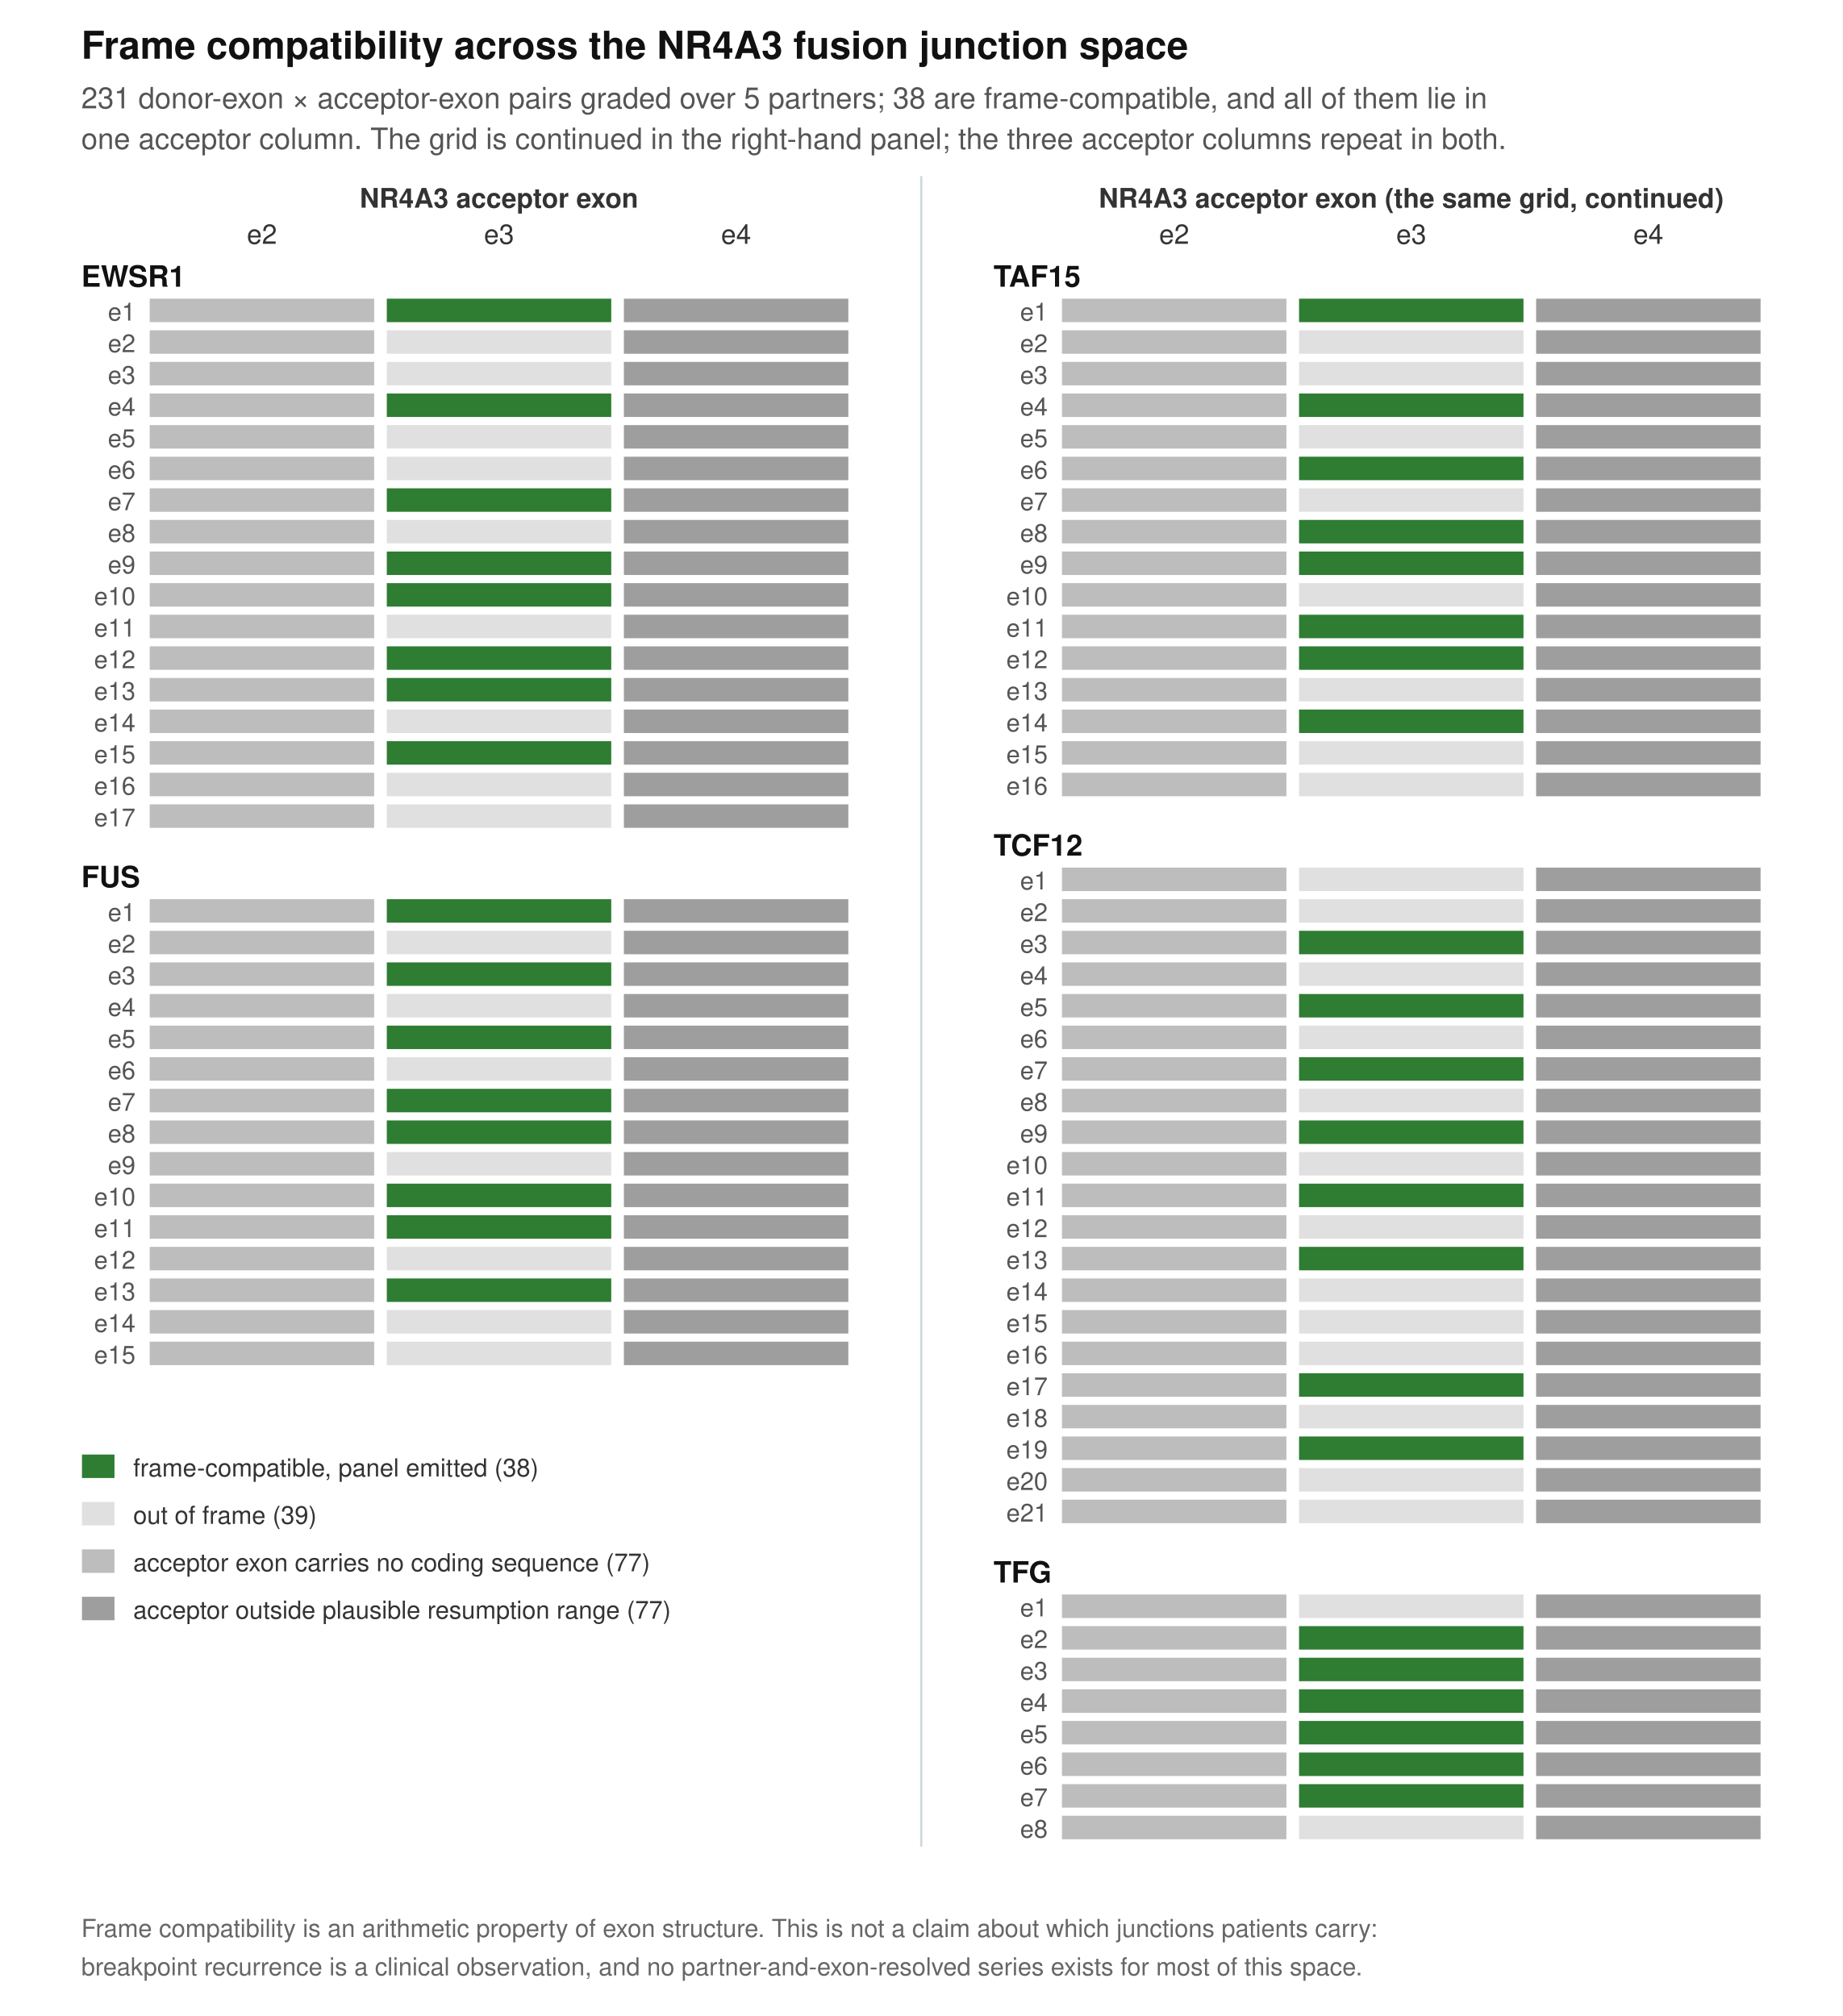
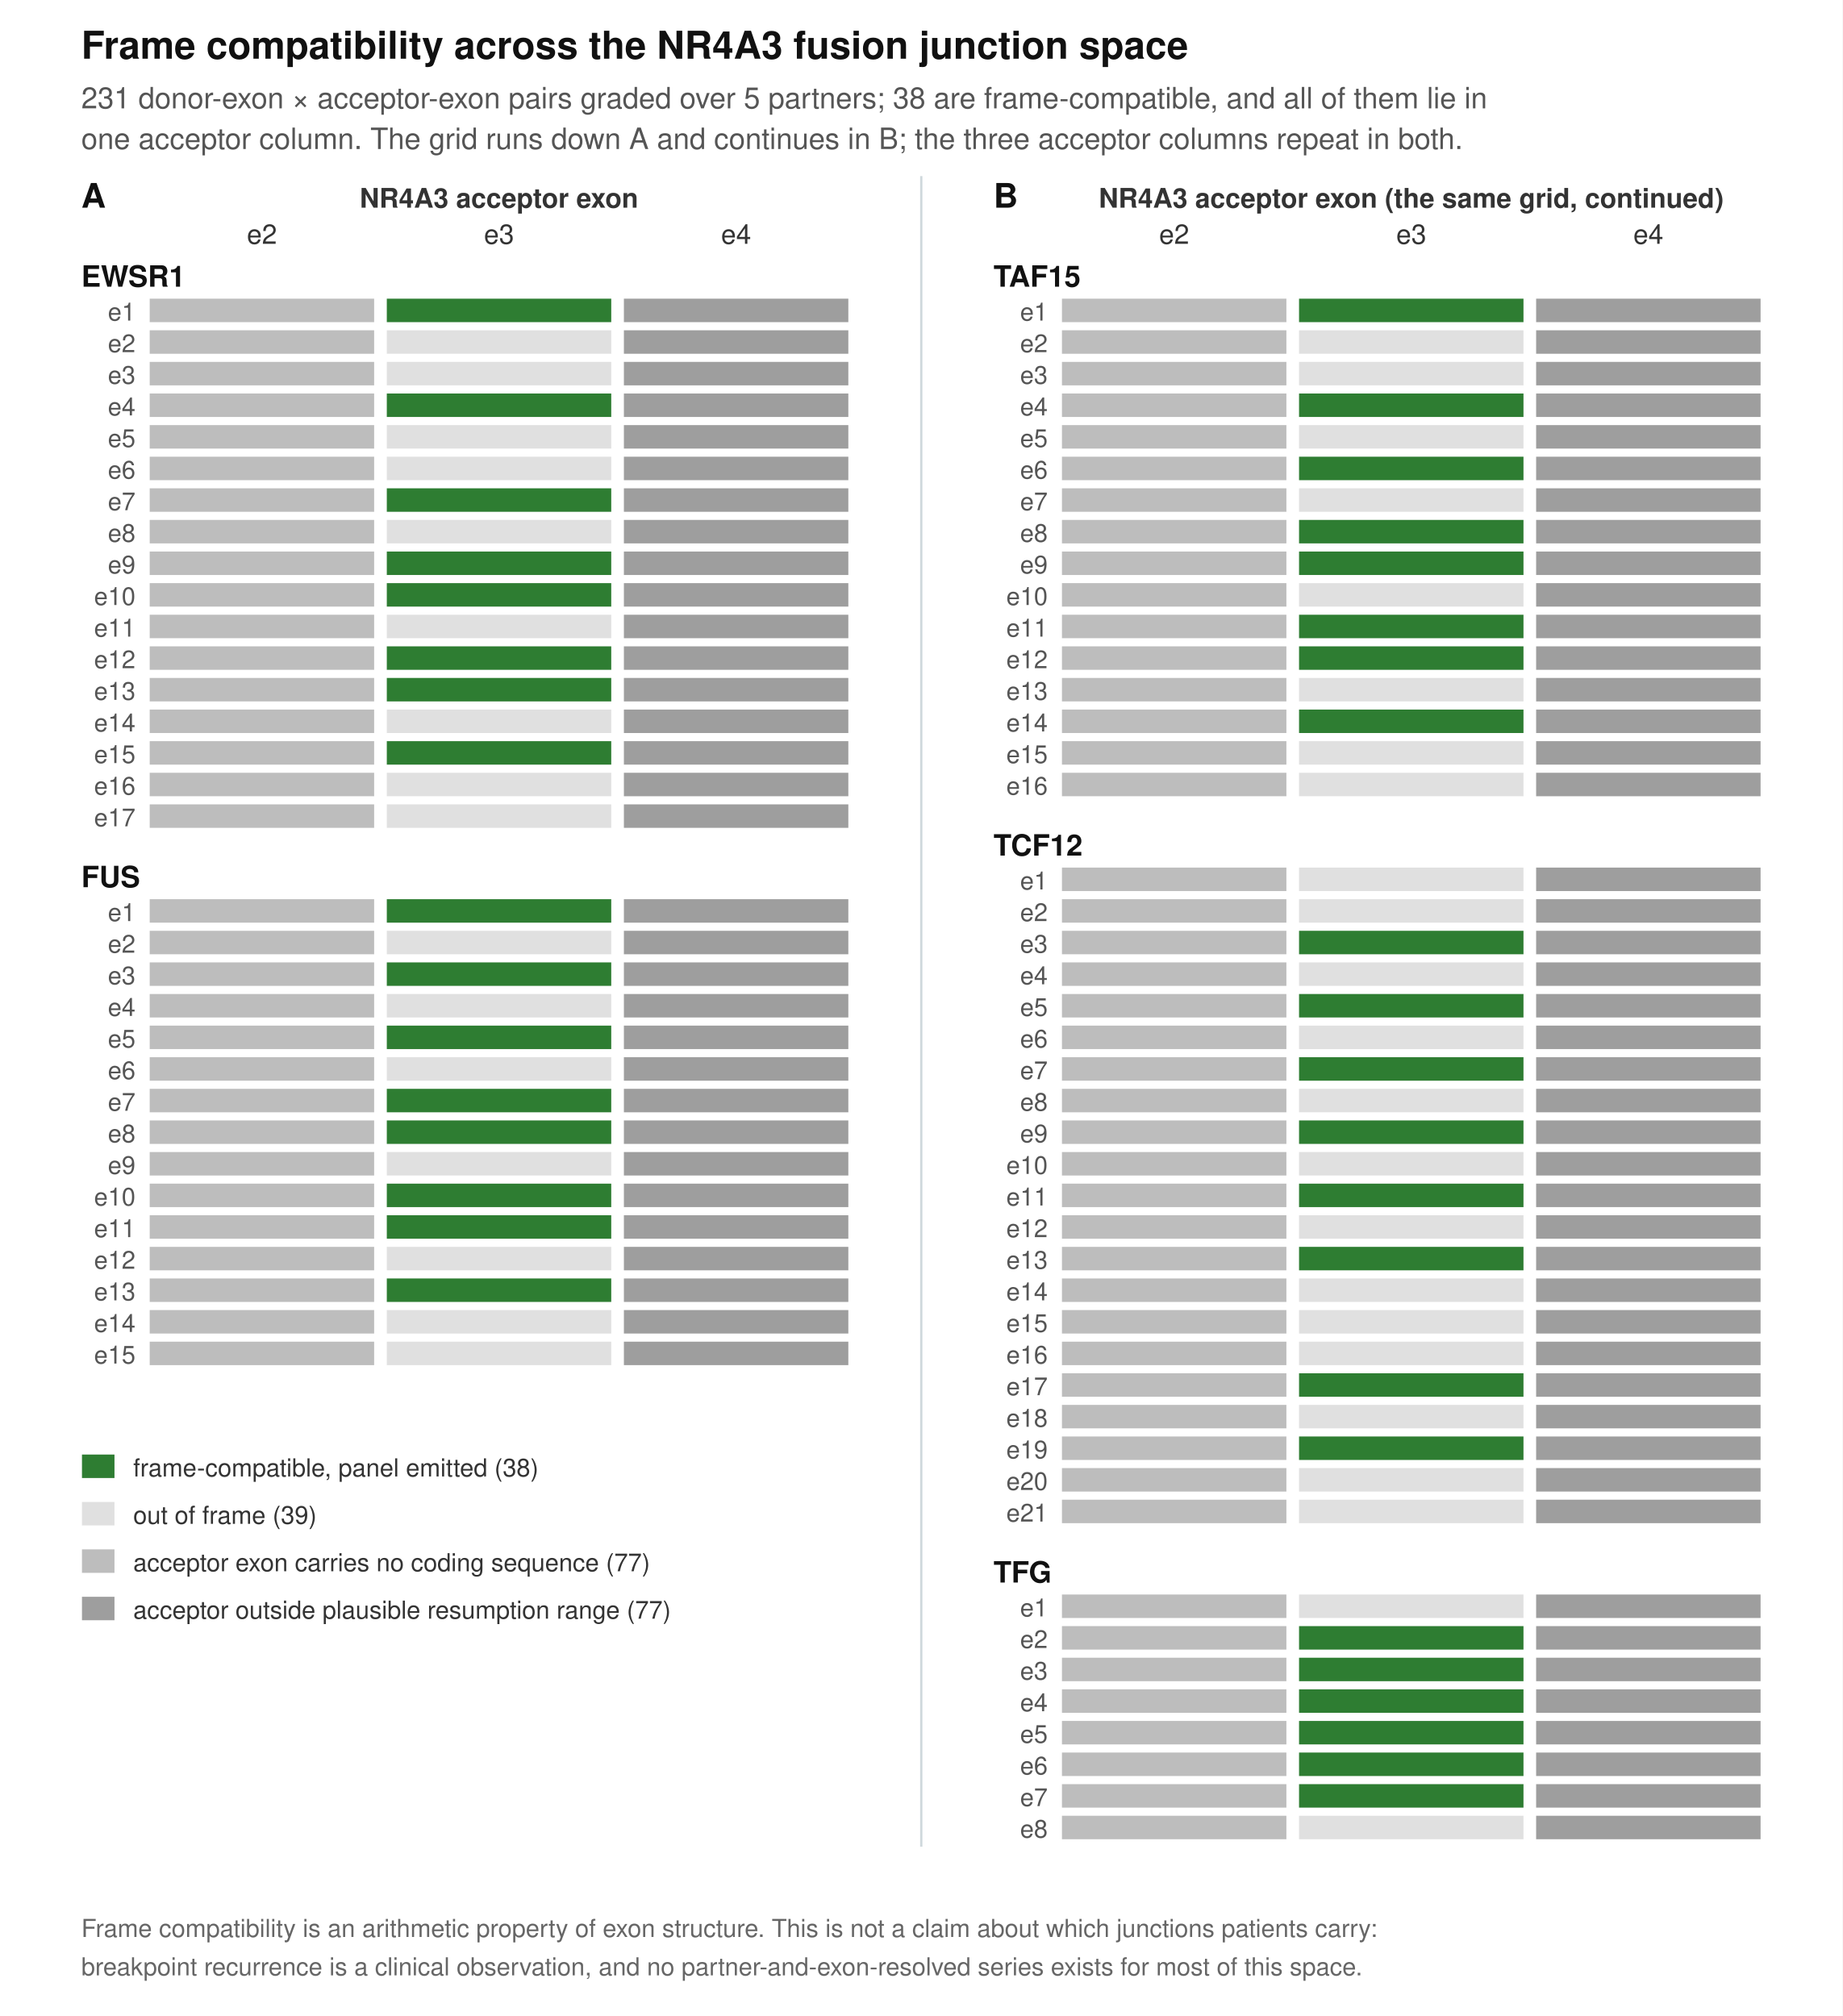
<svg xmlns="http://www.w3.org/2000/svg" width="816" height="893" viewBox="0 0 816 893" font-family="Helvetica,Arial,sans-serif">
  <rect width="816" height="893" fill="#ffffff" />
  <text x="36" y="26" font-size="17" fill="#111" font-weight="600">Frame compatibility across the NR4A3 fusion junction space</text>
  <text x="36" y="48" font-size="13" fill="#555">231 donor-exon × acceptor-exon pairs graded over 5 partners; 38 are frame-compatible, and all of them lie in</text>
-   <text x="36" y="66" font-size="13" fill="#555">one acceptor column. The grid is continued in the right-hand panel; the three acceptor columns repeat in both.</text>
+   <text x="36" y="66" font-size="13" fill="#555">one acceptor column. The grid runs down A and continues in B; the three acceptor columns repeat in both.</text>
  <text x="221.0" y="92" font-size="12" fill="#333" text-anchor="middle" font-weight="600">NR4A3 acceptor exon</text>
+   <text x="36" y="92" font-size="15" fill="#111" font-weight="700">A</text>
  <text x="116.0" y="108" font-size="12" fill="#333" text-anchor="middle">e2</text>
  <text x="221.0" y="108" font-size="12" fill="#333" text-anchor="middle">e3</text>
  <text x="326.0" y="108" font-size="12" fill="#333" text-anchor="middle">e4</text>
  <line x1="408.0" y1="78" x2="408.0" y2="818" stroke="#cfd8dc" stroke-width="1" />
  <text x="625.0" y="92" font-size="12" fill="#333" text-anchor="middle" font-weight="600">NR4A3 acceptor exon (the same grid, continued)</text>
+   <text x="440" y="92" font-size="15" fill="#111" font-weight="700">B</text>
  <text x="520.0" y="108" font-size="12" fill="#333" text-anchor="middle">e2</text>
  <text x="625.0" y="108" font-size="12" fill="#333" text-anchor="middle">e3</text>
  <text x="730.0" y="108" font-size="12" fill="#333" text-anchor="middle">e4</text>
  <text x="36" y="127" font-size="13" fill="#111" font-weight="600">EWSR1</text>
  <text x="60" y="142" font-size="11" fill="#555" text-anchor="end">e1</text>
  <rect x="66" y="132" width="100" height="11" fill="#bdbdbd" stroke="#ffffff" stroke-width="0.6" />
  <rect x="171" y="132" width="100" height="11" fill="#2e7d32" stroke="#ffffff" stroke-width="0.6" />
  <rect x="276" y="132" width="100" height="11" fill="#9e9e9e" stroke="#ffffff" stroke-width="0.6" />
  <text x="60" y="156" font-size="11" fill="#555" text-anchor="end">e2</text>
  <rect x="66" y="146" width="100" height="11" fill="#bdbdbd" stroke="#ffffff" stroke-width="0.6" />
  <rect x="171" y="146" width="100" height="11" fill="#e0e0e0" stroke="#ffffff" stroke-width="0.6" />
  <rect x="276" y="146" width="100" height="11" fill="#9e9e9e" stroke="#ffffff" stroke-width="0.6" />
  <text x="60" y="170" font-size="11" fill="#555" text-anchor="end">e3</text>
  <rect x="66" y="160" width="100" height="11" fill="#bdbdbd" stroke="#ffffff" stroke-width="0.6" />
  <rect x="171" y="160" width="100" height="11" fill="#e0e0e0" stroke="#ffffff" stroke-width="0.6" />
  <rect x="276" y="160" width="100" height="11" fill="#9e9e9e" stroke="#ffffff" stroke-width="0.6" />
  <text x="60" y="184" font-size="11" fill="#555" text-anchor="end">e4</text>
  <rect x="66" y="174" width="100" height="11" fill="#bdbdbd" stroke="#ffffff" stroke-width="0.6" />
  <rect x="171" y="174" width="100" height="11" fill="#2e7d32" stroke="#ffffff" stroke-width="0.6" />
  <rect x="276" y="174" width="100" height="11" fill="#9e9e9e" stroke="#ffffff" stroke-width="0.6" />
  <text x="60" y="198" font-size="11" fill="#555" text-anchor="end">e5</text>
  <rect x="66" y="188" width="100" height="11" fill="#bdbdbd" stroke="#ffffff" stroke-width="0.6" />
  <rect x="171" y="188" width="100" height="11" fill="#e0e0e0" stroke="#ffffff" stroke-width="0.6" />
  <rect x="276" y="188" width="100" height="11" fill="#9e9e9e" stroke="#ffffff" stroke-width="0.6" />
  <text x="60" y="212" font-size="11" fill="#555" text-anchor="end">e6</text>
  <rect x="66" y="202" width="100" height="11" fill="#bdbdbd" stroke="#ffffff" stroke-width="0.6" />
  <rect x="171" y="202" width="100" height="11" fill="#e0e0e0" stroke="#ffffff" stroke-width="0.6" />
  <rect x="276" y="202" width="100" height="11" fill="#9e9e9e" stroke="#ffffff" stroke-width="0.6" />
  <text x="60" y="226" font-size="11" fill="#555" text-anchor="end">e7</text>
  <rect x="66" y="216" width="100" height="11" fill="#bdbdbd" stroke="#ffffff" stroke-width="0.6" />
  <rect x="171" y="216" width="100" height="11" fill="#2e7d32" stroke="#ffffff" stroke-width="0.6" />
  <rect x="276" y="216" width="100" height="11" fill="#9e9e9e" stroke="#ffffff" stroke-width="0.6" />
  <text x="60" y="240" font-size="11" fill="#555" text-anchor="end">e8</text>
  <rect x="66" y="230" width="100" height="11" fill="#bdbdbd" stroke="#ffffff" stroke-width="0.6" />
  <rect x="171" y="230" width="100" height="11" fill="#e0e0e0" stroke="#ffffff" stroke-width="0.6" />
  <rect x="276" y="230" width="100" height="11" fill="#9e9e9e" stroke="#ffffff" stroke-width="0.6" />
  <text x="60" y="254" font-size="11" fill="#555" text-anchor="end">e9</text>
  <rect x="66" y="244" width="100" height="11" fill="#bdbdbd" stroke="#ffffff" stroke-width="0.6" />
  <rect x="171" y="244" width="100" height="11" fill="#2e7d32" stroke="#ffffff" stroke-width="0.6" />
  <rect x="276" y="244" width="100" height="11" fill="#9e9e9e" stroke="#ffffff" stroke-width="0.6" />
  <text x="60" y="268" font-size="11" fill="#555" text-anchor="end">e10</text>
  <rect x="66" y="258" width="100" height="11" fill="#bdbdbd" stroke="#ffffff" stroke-width="0.6" />
  <rect x="171" y="258" width="100" height="11" fill="#2e7d32" stroke="#ffffff" stroke-width="0.6" />
  <rect x="276" y="258" width="100" height="11" fill="#9e9e9e" stroke="#ffffff" stroke-width="0.6" />
  <text x="60" y="282" font-size="11" fill="#555" text-anchor="end">e11</text>
  <rect x="66" y="272" width="100" height="11" fill="#bdbdbd" stroke="#ffffff" stroke-width="0.6" />
  <rect x="171" y="272" width="100" height="11" fill="#e0e0e0" stroke="#ffffff" stroke-width="0.6" />
  <rect x="276" y="272" width="100" height="11" fill="#9e9e9e" stroke="#ffffff" stroke-width="0.6" />
  <text x="60" y="296" font-size="11" fill="#555" text-anchor="end">e12</text>
  <rect x="66" y="286" width="100" height="11" fill="#bdbdbd" stroke="#ffffff" stroke-width="0.6" />
  <rect x="171" y="286" width="100" height="11" fill="#2e7d32" stroke="#ffffff" stroke-width="0.6" />
  <rect x="276" y="286" width="100" height="11" fill="#9e9e9e" stroke="#ffffff" stroke-width="0.6" />
  <text x="60" y="310" font-size="11" fill="#555" text-anchor="end">e13</text>
  <rect x="66" y="300" width="100" height="11" fill="#bdbdbd" stroke="#ffffff" stroke-width="0.6" />
  <rect x="171" y="300" width="100" height="11" fill="#2e7d32" stroke="#ffffff" stroke-width="0.6" />
  <rect x="276" y="300" width="100" height="11" fill="#9e9e9e" stroke="#ffffff" stroke-width="0.6" />
  <text x="60" y="324" font-size="11" fill="#555" text-anchor="end">e14</text>
  <rect x="66" y="314" width="100" height="11" fill="#bdbdbd" stroke="#ffffff" stroke-width="0.6" />
  <rect x="171" y="314" width="100" height="11" fill="#e0e0e0" stroke="#ffffff" stroke-width="0.6" />
  <rect x="276" y="314" width="100" height="11" fill="#9e9e9e" stroke="#ffffff" stroke-width="0.6" />
  <text x="60" y="338" font-size="11" fill="#555" text-anchor="end">e15</text>
  <rect x="66" y="328" width="100" height="11" fill="#bdbdbd" stroke="#ffffff" stroke-width="0.6" />
  <rect x="171" y="328" width="100" height="11" fill="#2e7d32" stroke="#ffffff" stroke-width="0.6" />
  <rect x="276" y="328" width="100" height="11" fill="#9e9e9e" stroke="#ffffff" stroke-width="0.6" />
  <text x="60" y="352" font-size="11" fill="#555" text-anchor="end">e16</text>
  <rect x="66" y="342" width="100" height="11" fill="#bdbdbd" stroke="#ffffff" stroke-width="0.6" />
  <rect x="171" y="342" width="100" height="11" fill="#e0e0e0" stroke="#ffffff" stroke-width="0.6" />
  <rect x="276" y="342" width="100" height="11" fill="#9e9e9e" stroke="#ffffff" stroke-width="0.6" />
  <text x="60" y="366" font-size="11" fill="#555" text-anchor="end">e17</text>
  <rect x="66" y="356" width="100" height="11" fill="#bdbdbd" stroke="#ffffff" stroke-width="0.6" />
  <rect x="171" y="356" width="100" height="11" fill="#e0e0e0" stroke="#ffffff" stroke-width="0.6" />
  <rect x="276" y="356" width="100" height="11" fill="#9e9e9e" stroke="#ffffff" stroke-width="0.6" />
  <text x="36" y="393" font-size="13" fill="#111" font-weight="600">FUS</text>
  <text x="60" y="408" font-size="11" fill="#555" text-anchor="end">e1</text>
  <rect x="66" y="398" width="100" height="11" fill="#bdbdbd" stroke="#ffffff" stroke-width="0.6" />
  <rect x="171" y="398" width="100" height="11" fill="#2e7d32" stroke="#ffffff" stroke-width="0.6" />
  <rect x="276" y="398" width="100" height="11" fill="#9e9e9e" stroke="#ffffff" stroke-width="0.6" />
  <text x="60" y="422" font-size="11" fill="#555" text-anchor="end">e2</text>
  <rect x="66" y="412" width="100" height="11" fill="#bdbdbd" stroke="#ffffff" stroke-width="0.6" />
  <rect x="171" y="412" width="100" height="11" fill="#e0e0e0" stroke="#ffffff" stroke-width="0.6" />
  <rect x="276" y="412" width="100" height="11" fill="#9e9e9e" stroke="#ffffff" stroke-width="0.6" />
  <text x="60" y="436" font-size="11" fill="#555" text-anchor="end">e3</text>
  <rect x="66" y="426" width="100" height="11" fill="#bdbdbd" stroke="#ffffff" stroke-width="0.6" />
  <rect x="171" y="426" width="100" height="11" fill="#2e7d32" stroke="#ffffff" stroke-width="0.6" />
  <rect x="276" y="426" width="100" height="11" fill="#9e9e9e" stroke="#ffffff" stroke-width="0.6" />
  <text x="60" y="450" font-size="11" fill="#555" text-anchor="end">e4</text>
  <rect x="66" y="440" width="100" height="11" fill="#bdbdbd" stroke="#ffffff" stroke-width="0.6" />
  <rect x="171" y="440" width="100" height="11" fill="#e0e0e0" stroke="#ffffff" stroke-width="0.6" />
  <rect x="276" y="440" width="100" height="11" fill="#9e9e9e" stroke="#ffffff" stroke-width="0.6" />
  <text x="60" y="464" font-size="11" fill="#555" text-anchor="end">e5</text>
  <rect x="66" y="454" width="100" height="11" fill="#bdbdbd" stroke="#ffffff" stroke-width="0.6" />
  <rect x="171" y="454" width="100" height="11" fill="#2e7d32" stroke="#ffffff" stroke-width="0.6" />
  <rect x="276" y="454" width="100" height="11" fill="#9e9e9e" stroke="#ffffff" stroke-width="0.6" />
  <text x="60" y="478" font-size="11" fill="#555" text-anchor="end">e6</text>
  <rect x="66" y="468" width="100" height="11" fill="#bdbdbd" stroke="#ffffff" stroke-width="0.6" />
  <rect x="171" y="468" width="100" height="11" fill="#e0e0e0" stroke="#ffffff" stroke-width="0.6" />
  <rect x="276" y="468" width="100" height="11" fill="#9e9e9e" stroke="#ffffff" stroke-width="0.6" />
  <text x="60" y="492" font-size="11" fill="#555" text-anchor="end">e7</text>
  <rect x="66" y="482" width="100" height="11" fill="#bdbdbd" stroke="#ffffff" stroke-width="0.6" />
  <rect x="171" y="482" width="100" height="11" fill="#2e7d32" stroke="#ffffff" stroke-width="0.6" />
  <rect x="276" y="482" width="100" height="11" fill="#9e9e9e" stroke="#ffffff" stroke-width="0.6" />
  <text x="60" y="506" font-size="11" fill="#555" text-anchor="end">e8</text>
  <rect x="66" y="496" width="100" height="11" fill="#bdbdbd" stroke="#ffffff" stroke-width="0.6" />
  <rect x="171" y="496" width="100" height="11" fill="#2e7d32" stroke="#ffffff" stroke-width="0.6" />
  <rect x="276" y="496" width="100" height="11" fill="#9e9e9e" stroke="#ffffff" stroke-width="0.6" />
  <text x="60" y="520" font-size="11" fill="#555" text-anchor="end">e9</text>
  <rect x="66" y="510" width="100" height="11" fill="#bdbdbd" stroke="#ffffff" stroke-width="0.6" />
  <rect x="171" y="510" width="100" height="11" fill="#e0e0e0" stroke="#ffffff" stroke-width="0.6" />
  <rect x="276" y="510" width="100" height="11" fill="#9e9e9e" stroke="#ffffff" stroke-width="0.6" />
  <text x="60" y="534" font-size="11" fill="#555" text-anchor="end">e10</text>
  <rect x="66" y="524" width="100" height="11" fill="#bdbdbd" stroke="#ffffff" stroke-width="0.6" />
  <rect x="171" y="524" width="100" height="11" fill="#2e7d32" stroke="#ffffff" stroke-width="0.6" />
  <rect x="276" y="524" width="100" height="11" fill="#9e9e9e" stroke="#ffffff" stroke-width="0.6" />
  <text x="60" y="548" font-size="11" fill="#555" text-anchor="end">e11</text>
  <rect x="66" y="538" width="100" height="11" fill="#bdbdbd" stroke="#ffffff" stroke-width="0.6" />
  <rect x="171" y="538" width="100" height="11" fill="#2e7d32" stroke="#ffffff" stroke-width="0.6" />
  <rect x="276" y="538" width="100" height="11" fill="#9e9e9e" stroke="#ffffff" stroke-width="0.6" />
  <text x="60" y="562" font-size="11" fill="#555" text-anchor="end">e12</text>
  <rect x="66" y="552" width="100" height="11" fill="#bdbdbd" stroke="#ffffff" stroke-width="0.6" />
  <rect x="171" y="552" width="100" height="11" fill="#e0e0e0" stroke="#ffffff" stroke-width="0.6" />
  <rect x="276" y="552" width="100" height="11" fill="#9e9e9e" stroke="#ffffff" stroke-width="0.6" />
  <text x="60" y="576" font-size="11" fill="#555" text-anchor="end">e13</text>
  <rect x="66" y="566" width="100" height="11" fill="#bdbdbd" stroke="#ffffff" stroke-width="0.6" />
  <rect x="171" y="566" width="100" height="11" fill="#2e7d32" stroke="#ffffff" stroke-width="0.6" />
  <rect x="276" y="566" width="100" height="11" fill="#9e9e9e" stroke="#ffffff" stroke-width="0.6" />
  <text x="60" y="590" font-size="11" fill="#555" text-anchor="end">e14</text>
  <rect x="66" y="580" width="100" height="11" fill="#bdbdbd" stroke="#ffffff" stroke-width="0.6" />
  <rect x="171" y="580" width="100" height="11" fill="#e0e0e0" stroke="#ffffff" stroke-width="0.6" />
  <rect x="276" y="580" width="100" height="11" fill="#9e9e9e" stroke="#ffffff" stroke-width="0.6" />
  <text x="60" y="604" font-size="11" fill="#555" text-anchor="end">e15</text>
  <rect x="66" y="594" width="100" height="11" fill="#bdbdbd" stroke="#ffffff" stroke-width="0.6" />
  <rect x="171" y="594" width="100" height="11" fill="#e0e0e0" stroke="#ffffff" stroke-width="0.6" />
  <rect x="276" y="594" width="100" height="11" fill="#9e9e9e" stroke="#ffffff" stroke-width="0.6" />
  <text x="440" y="127" font-size="13" fill="#111" font-weight="600">TAF15</text>
  <text x="464" y="142" font-size="11" fill="#555" text-anchor="end">e1</text>
  <rect x="470" y="132" width="100" height="11" fill="#bdbdbd" stroke="#ffffff" stroke-width="0.6" />
  <rect x="575" y="132" width="100" height="11" fill="#2e7d32" stroke="#ffffff" stroke-width="0.6" />
  <rect x="680" y="132" width="100" height="11" fill="#9e9e9e" stroke="#ffffff" stroke-width="0.6" />
  <text x="464" y="156" font-size="11" fill="#555" text-anchor="end">e2</text>
  <rect x="470" y="146" width="100" height="11" fill="#bdbdbd" stroke="#ffffff" stroke-width="0.6" />
  <rect x="575" y="146" width="100" height="11" fill="#e0e0e0" stroke="#ffffff" stroke-width="0.6" />
  <rect x="680" y="146" width="100" height="11" fill="#9e9e9e" stroke="#ffffff" stroke-width="0.6" />
  <text x="464" y="170" font-size="11" fill="#555" text-anchor="end">e3</text>
  <rect x="470" y="160" width="100" height="11" fill="#bdbdbd" stroke="#ffffff" stroke-width="0.6" />
  <rect x="575" y="160" width="100" height="11" fill="#e0e0e0" stroke="#ffffff" stroke-width="0.6" />
  <rect x="680" y="160" width="100" height="11" fill="#9e9e9e" stroke="#ffffff" stroke-width="0.6" />
  <text x="464" y="184" font-size="11" fill="#555" text-anchor="end">e4</text>
  <rect x="470" y="174" width="100" height="11" fill="#bdbdbd" stroke="#ffffff" stroke-width="0.6" />
  <rect x="575" y="174" width="100" height="11" fill="#2e7d32" stroke="#ffffff" stroke-width="0.6" />
  <rect x="680" y="174" width="100" height="11" fill="#9e9e9e" stroke="#ffffff" stroke-width="0.6" />
  <text x="464" y="198" font-size="11" fill="#555" text-anchor="end">e5</text>
  <rect x="470" y="188" width="100" height="11" fill="#bdbdbd" stroke="#ffffff" stroke-width="0.6" />
  <rect x="575" y="188" width="100" height="11" fill="#e0e0e0" stroke="#ffffff" stroke-width="0.6" />
  <rect x="680" y="188" width="100" height="11" fill="#9e9e9e" stroke="#ffffff" stroke-width="0.6" />
  <text x="464" y="212" font-size="11" fill="#555" text-anchor="end">e6</text>
  <rect x="470" y="202" width="100" height="11" fill="#bdbdbd" stroke="#ffffff" stroke-width="0.6" />
  <rect x="575" y="202" width="100" height="11" fill="#2e7d32" stroke="#ffffff" stroke-width="0.6" />
  <rect x="680" y="202" width="100" height="11" fill="#9e9e9e" stroke="#ffffff" stroke-width="0.6" />
  <text x="464" y="226" font-size="11" fill="#555" text-anchor="end">e7</text>
  <rect x="470" y="216" width="100" height="11" fill="#bdbdbd" stroke="#ffffff" stroke-width="0.6" />
  <rect x="575" y="216" width="100" height="11" fill="#e0e0e0" stroke="#ffffff" stroke-width="0.6" />
  <rect x="680" y="216" width="100" height="11" fill="#9e9e9e" stroke="#ffffff" stroke-width="0.6" />
  <text x="464" y="240" font-size="11" fill="#555" text-anchor="end">e8</text>
  <rect x="470" y="230" width="100" height="11" fill="#bdbdbd" stroke="#ffffff" stroke-width="0.6" />
  <rect x="575" y="230" width="100" height="11" fill="#2e7d32" stroke="#ffffff" stroke-width="0.6" />
  <rect x="680" y="230" width="100" height="11" fill="#9e9e9e" stroke="#ffffff" stroke-width="0.6" />
  <text x="464" y="254" font-size="11" fill="#555" text-anchor="end">e9</text>
  <rect x="470" y="244" width="100" height="11" fill="#bdbdbd" stroke="#ffffff" stroke-width="0.6" />
  <rect x="575" y="244" width="100" height="11" fill="#2e7d32" stroke="#ffffff" stroke-width="0.6" />
  <rect x="680" y="244" width="100" height="11" fill="#9e9e9e" stroke="#ffffff" stroke-width="0.6" />
  <text x="464" y="268" font-size="11" fill="#555" text-anchor="end">e10</text>
  <rect x="470" y="258" width="100" height="11" fill="#bdbdbd" stroke="#ffffff" stroke-width="0.6" />
  <rect x="575" y="258" width="100" height="11" fill="#e0e0e0" stroke="#ffffff" stroke-width="0.6" />
  <rect x="680" y="258" width="100" height="11" fill="#9e9e9e" stroke="#ffffff" stroke-width="0.6" />
  <text x="464" y="282" font-size="11" fill="#555" text-anchor="end">e11</text>
  <rect x="470" y="272" width="100" height="11" fill="#bdbdbd" stroke="#ffffff" stroke-width="0.6" />
  <rect x="575" y="272" width="100" height="11" fill="#2e7d32" stroke="#ffffff" stroke-width="0.6" />
  <rect x="680" y="272" width="100" height="11" fill="#9e9e9e" stroke="#ffffff" stroke-width="0.6" />
  <text x="464" y="296" font-size="11" fill="#555" text-anchor="end">e12</text>
  <rect x="470" y="286" width="100" height="11" fill="#bdbdbd" stroke="#ffffff" stroke-width="0.6" />
  <rect x="575" y="286" width="100" height="11" fill="#2e7d32" stroke="#ffffff" stroke-width="0.6" />
  <rect x="680" y="286" width="100" height="11" fill="#9e9e9e" stroke="#ffffff" stroke-width="0.6" />
  <text x="464" y="310" font-size="11" fill="#555" text-anchor="end">e13</text>
  <rect x="470" y="300" width="100" height="11" fill="#bdbdbd" stroke="#ffffff" stroke-width="0.6" />
  <rect x="575" y="300" width="100" height="11" fill="#e0e0e0" stroke="#ffffff" stroke-width="0.6" />
  <rect x="680" y="300" width="100" height="11" fill="#9e9e9e" stroke="#ffffff" stroke-width="0.6" />
  <text x="464" y="324" font-size="11" fill="#555" text-anchor="end">e14</text>
  <rect x="470" y="314" width="100" height="11" fill="#bdbdbd" stroke="#ffffff" stroke-width="0.6" />
  <rect x="575" y="314" width="100" height="11" fill="#2e7d32" stroke="#ffffff" stroke-width="0.6" />
  <rect x="680" y="314" width="100" height="11" fill="#9e9e9e" stroke="#ffffff" stroke-width="0.6" />
  <text x="464" y="338" font-size="11" fill="#555" text-anchor="end">e15</text>
  <rect x="470" y="328" width="100" height="11" fill="#bdbdbd" stroke="#ffffff" stroke-width="0.6" />
  <rect x="575" y="328" width="100" height="11" fill="#e0e0e0" stroke="#ffffff" stroke-width="0.6" />
  <rect x="680" y="328" width="100" height="11" fill="#9e9e9e" stroke="#ffffff" stroke-width="0.6" />
  <text x="464" y="352" font-size="11" fill="#555" text-anchor="end">e16</text>
  <rect x="470" y="342" width="100" height="11" fill="#bdbdbd" stroke="#ffffff" stroke-width="0.6" />
  <rect x="575" y="342" width="100" height="11" fill="#e0e0e0" stroke="#ffffff" stroke-width="0.6" />
  <rect x="680" y="342" width="100" height="11" fill="#9e9e9e" stroke="#ffffff" stroke-width="0.6" />
  <text x="440" y="379" font-size="13" fill="#111" font-weight="600">TCF12</text>
  <text x="464" y="394" font-size="11" fill="#555" text-anchor="end">e1</text>
  <rect x="470" y="384" width="100" height="11" fill="#bdbdbd" stroke="#ffffff" stroke-width="0.6" />
  <rect x="575" y="384" width="100" height="11" fill="#e0e0e0" stroke="#ffffff" stroke-width="0.6" />
  <rect x="680" y="384" width="100" height="11" fill="#9e9e9e" stroke="#ffffff" stroke-width="0.6" />
  <text x="464" y="408" font-size="11" fill="#555" text-anchor="end">e2</text>
  <rect x="470" y="398" width="100" height="11" fill="#bdbdbd" stroke="#ffffff" stroke-width="0.6" />
  <rect x="575" y="398" width="100" height="11" fill="#e0e0e0" stroke="#ffffff" stroke-width="0.6" />
  <rect x="680" y="398" width="100" height="11" fill="#9e9e9e" stroke="#ffffff" stroke-width="0.6" />
  <text x="464" y="422" font-size="11" fill="#555" text-anchor="end">e3</text>
  <rect x="470" y="412" width="100" height="11" fill="#bdbdbd" stroke="#ffffff" stroke-width="0.6" />
  <rect x="575" y="412" width="100" height="11" fill="#2e7d32" stroke="#ffffff" stroke-width="0.6" />
  <rect x="680" y="412" width="100" height="11" fill="#9e9e9e" stroke="#ffffff" stroke-width="0.6" />
  <text x="464" y="436" font-size="11" fill="#555" text-anchor="end">e4</text>
  <rect x="470" y="426" width="100" height="11" fill="#bdbdbd" stroke="#ffffff" stroke-width="0.6" />
  <rect x="575" y="426" width="100" height="11" fill="#e0e0e0" stroke="#ffffff" stroke-width="0.6" />
  <rect x="680" y="426" width="100" height="11" fill="#9e9e9e" stroke="#ffffff" stroke-width="0.6" />
  <text x="464" y="450" font-size="11" fill="#555" text-anchor="end">e5</text>
  <rect x="470" y="440" width="100" height="11" fill="#bdbdbd" stroke="#ffffff" stroke-width="0.6" />
  <rect x="575" y="440" width="100" height="11" fill="#2e7d32" stroke="#ffffff" stroke-width="0.6" />
  <rect x="680" y="440" width="100" height="11" fill="#9e9e9e" stroke="#ffffff" stroke-width="0.6" />
  <text x="464" y="464" font-size="11" fill="#555" text-anchor="end">e6</text>
  <rect x="470" y="454" width="100" height="11" fill="#bdbdbd" stroke="#ffffff" stroke-width="0.6" />
  <rect x="575" y="454" width="100" height="11" fill="#e0e0e0" stroke="#ffffff" stroke-width="0.6" />
  <rect x="680" y="454" width="100" height="11" fill="#9e9e9e" stroke="#ffffff" stroke-width="0.6" />
  <text x="464" y="478" font-size="11" fill="#555" text-anchor="end">e7</text>
  <rect x="470" y="468" width="100" height="11" fill="#bdbdbd" stroke="#ffffff" stroke-width="0.6" />
  <rect x="575" y="468" width="100" height="11" fill="#2e7d32" stroke="#ffffff" stroke-width="0.6" />
  <rect x="680" y="468" width="100" height="11" fill="#9e9e9e" stroke="#ffffff" stroke-width="0.6" />
  <text x="464" y="492" font-size="11" fill="#555" text-anchor="end">e8</text>
  <rect x="470" y="482" width="100" height="11" fill="#bdbdbd" stroke="#ffffff" stroke-width="0.6" />
  <rect x="575" y="482" width="100" height="11" fill="#e0e0e0" stroke="#ffffff" stroke-width="0.6" />
  <rect x="680" y="482" width="100" height="11" fill="#9e9e9e" stroke="#ffffff" stroke-width="0.6" />
  <text x="464" y="506" font-size="11" fill="#555" text-anchor="end">e9</text>
  <rect x="470" y="496" width="100" height="11" fill="#bdbdbd" stroke="#ffffff" stroke-width="0.6" />
  <rect x="575" y="496" width="100" height="11" fill="#2e7d32" stroke="#ffffff" stroke-width="0.6" />
  <rect x="680" y="496" width="100" height="11" fill="#9e9e9e" stroke="#ffffff" stroke-width="0.6" />
  <text x="464" y="520" font-size="11" fill="#555" text-anchor="end">e10</text>
  <rect x="470" y="510" width="100" height="11" fill="#bdbdbd" stroke="#ffffff" stroke-width="0.6" />
  <rect x="575" y="510" width="100" height="11" fill="#e0e0e0" stroke="#ffffff" stroke-width="0.6" />
  <rect x="680" y="510" width="100" height="11" fill="#9e9e9e" stroke="#ffffff" stroke-width="0.6" />
  <text x="464" y="534" font-size="11" fill="#555" text-anchor="end">e11</text>
  <rect x="470" y="524" width="100" height="11" fill="#bdbdbd" stroke="#ffffff" stroke-width="0.6" />
  <rect x="575" y="524" width="100" height="11" fill="#2e7d32" stroke="#ffffff" stroke-width="0.6" />
  <rect x="680" y="524" width="100" height="11" fill="#9e9e9e" stroke="#ffffff" stroke-width="0.6" />
  <text x="464" y="548" font-size="11" fill="#555" text-anchor="end">e12</text>
  <rect x="470" y="538" width="100" height="11" fill="#bdbdbd" stroke="#ffffff" stroke-width="0.6" />
  <rect x="575" y="538" width="100" height="11" fill="#e0e0e0" stroke="#ffffff" stroke-width="0.6" />
  <rect x="680" y="538" width="100" height="11" fill="#9e9e9e" stroke="#ffffff" stroke-width="0.6" />
  <text x="464" y="562" font-size="11" fill="#555" text-anchor="end">e13</text>
  <rect x="470" y="552" width="100" height="11" fill="#bdbdbd" stroke="#ffffff" stroke-width="0.6" />
  <rect x="575" y="552" width="100" height="11" fill="#2e7d32" stroke="#ffffff" stroke-width="0.6" />
  <rect x="680" y="552" width="100" height="11" fill="#9e9e9e" stroke="#ffffff" stroke-width="0.6" />
  <text x="464" y="576" font-size="11" fill="#555" text-anchor="end">e14</text>
  <rect x="470" y="566" width="100" height="11" fill="#bdbdbd" stroke="#ffffff" stroke-width="0.6" />
  <rect x="575" y="566" width="100" height="11" fill="#e0e0e0" stroke="#ffffff" stroke-width="0.6" />
  <rect x="680" y="566" width="100" height="11" fill="#9e9e9e" stroke="#ffffff" stroke-width="0.6" />
  <text x="464" y="590" font-size="11" fill="#555" text-anchor="end">e15</text>
  <rect x="470" y="580" width="100" height="11" fill="#bdbdbd" stroke="#ffffff" stroke-width="0.6" />
  <rect x="575" y="580" width="100" height="11" fill="#e0e0e0" stroke="#ffffff" stroke-width="0.6" />
  <rect x="680" y="580" width="100" height="11" fill="#9e9e9e" stroke="#ffffff" stroke-width="0.6" />
  <text x="464" y="604" font-size="11" fill="#555" text-anchor="end">e16</text>
  <rect x="470" y="594" width="100" height="11" fill="#bdbdbd" stroke="#ffffff" stroke-width="0.6" />
  <rect x="575" y="594" width="100" height="11" fill="#e0e0e0" stroke="#ffffff" stroke-width="0.6" />
  <rect x="680" y="594" width="100" height="11" fill="#9e9e9e" stroke="#ffffff" stroke-width="0.6" />
  <text x="464" y="618" font-size="11" fill="#555" text-anchor="end">e17</text>
  <rect x="470" y="608" width="100" height="11" fill="#bdbdbd" stroke="#ffffff" stroke-width="0.6" />
  <rect x="575" y="608" width="100" height="11" fill="#2e7d32" stroke="#ffffff" stroke-width="0.6" />
  <rect x="680" y="608" width="100" height="11" fill="#9e9e9e" stroke="#ffffff" stroke-width="0.6" />
  <text x="464" y="632" font-size="11" fill="#555" text-anchor="end">e18</text>
  <rect x="470" y="622" width="100" height="11" fill="#bdbdbd" stroke="#ffffff" stroke-width="0.6" />
  <rect x="575" y="622" width="100" height="11" fill="#e0e0e0" stroke="#ffffff" stroke-width="0.6" />
  <rect x="680" y="622" width="100" height="11" fill="#9e9e9e" stroke="#ffffff" stroke-width="0.6" />
  <text x="464" y="646" font-size="11" fill="#555" text-anchor="end">e19</text>
  <rect x="470" y="636" width="100" height="11" fill="#bdbdbd" stroke="#ffffff" stroke-width="0.6" />
  <rect x="575" y="636" width="100" height="11" fill="#2e7d32" stroke="#ffffff" stroke-width="0.6" />
  <rect x="680" y="636" width="100" height="11" fill="#9e9e9e" stroke="#ffffff" stroke-width="0.6" />
  <text x="464" y="660" font-size="11" fill="#555" text-anchor="end">e20</text>
  <rect x="470" y="650" width="100" height="11" fill="#bdbdbd" stroke="#ffffff" stroke-width="0.6" />
  <rect x="575" y="650" width="100" height="11" fill="#e0e0e0" stroke="#ffffff" stroke-width="0.6" />
  <rect x="680" y="650" width="100" height="11" fill="#9e9e9e" stroke="#ffffff" stroke-width="0.6" />
  <text x="464" y="674" font-size="11" fill="#555" text-anchor="end">e21</text>
  <rect x="470" y="664" width="100" height="11" fill="#bdbdbd" stroke="#ffffff" stroke-width="0.6" />
  <rect x="575" y="664" width="100" height="11" fill="#e0e0e0" stroke="#ffffff" stroke-width="0.6" />
  <rect x="680" y="664" width="100" height="11" fill="#9e9e9e" stroke="#ffffff" stroke-width="0.6" />
  <text x="440" y="701" font-size="13" fill="#111" font-weight="600">TFG</text>
  <text x="464" y="716" font-size="11" fill="#555" text-anchor="end">e1</text>
  <rect x="470" y="706" width="100" height="11" fill="#bdbdbd" stroke="#ffffff" stroke-width="0.6" />
  <rect x="575" y="706" width="100" height="11" fill="#e0e0e0" stroke="#ffffff" stroke-width="0.6" />
  <rect x="680" y="706" width="100" height="11" fill="#9e9e9e" stroke="#ffffff" stroke-width="0.6" />
  <text x="464" y="730" font-size="11" fill="#555" text-anchor="end">e2</text>
  <rect x="470" y="720" width="100" height="11" fill="#bdbdbd" stroke="#ffffff" stroke-width="0.6" />
  <rect x="575" y="720" width="100" height="11" fill="#2e7d32" stroke="#ffffff" stroke-width="0.6" />
  <rect x="680" y="720" width="100" height="11" fill="#9e9e9e" stroke="#ffffff" stroke-width="0.6" />
  <text x="464" y="744" font-size="11" fill="#555" text-anchor="end">e3</text>
  <rect x="470" y="734" width="100" height="11" fill="#bdbdbd" stroke="#ffffff" stroke-width="0.6" />
  <rect x="575" y="734" width="100" height="11" fill="#2e7d32" stroke="#ffffff" stroke-width="0.6" />
  <rect x="680" y="734" width="100" height="11" fill="#9e9e9e" stroke="#ffffff" stroke-width="0.6" />
  <text x="464" y="758" font-size="11" fill="#555" text-anchor="end">e4</text>
  <rect x="470" y="748" width="100" height="11" fill="#bdbdbd" stroke="#ffffff" stroke-width="0.6" />
  <rect x="575" y="748" width="100" height="11" fill="#2e7d32" stroke="#ffffff" stroke-width="0.6" />
  <rect x="680" y="748" width="100" height="11" fill="#9e9e9e" stroke="#ffffff" stroke-width="0.6" />
  <text x="464" y="772" font-size="11" fill="#555" text-anchor="end">e5</text>
  <rect x="470" y="762" width="100" height="11" fill="#bdbdbd" stroke="#ffffff" stroke-width="0.6" />
  <rect x="575" y="762" width="100" height="11" fill="#2e7d32" stroke="#ffffff" stroke-width="0.6" />
  <rect x="680" y="762" width="100" height="11" fill="#9e9e9e" stroke="#ffffff" stroke-width="0.6" />
  <text x="464" y="786" font-size="11" fill="#555" text-anchor="end">e6</text>
  <rect x="470" y="776" width="100" height="11" fill="#bdbdbd" stroke="#ffffff" stroke-width="0.6" />
  <rect x="575" y="776" width="100" height="11" fill="#2e7d32" stroke="#ffffff" stroke-width="0.6" />
  <rect x="680" y="776" width="100" height="11" fill="#9e9e9e" stroke="#ffffff" stroke-width="0.6" />
  <text x="464" y="800" font-size="11" fill="#555" text-anchor="end">e7</text>
  <rect x="470" y="790" width="100" height="11" fill="#bdbdbd" stroke="#ffffff" stroke-width="0.6" />
  <rect x="575" y="790" width="100" height="11" fill="#2e7d32" stroke="#ffffff" stroke-width="0.6" />
  <rect x="680" y="790" width="100" height="11" fill="#9e9e9e" stroke="#ffffff" stroke-width="0.6" />
  <text x="464" y="814" font-size="11" fill="#555" text-anchor="end">e8</text>
  <rect x="470" y="804" width="100" height="11" fill="#bdbdbd" stroke="#ffffff" stroke-width="0.6" />
  <rect x="575" y="804" width="100" height="11" fill="#e0e0e0" stroke="#ffffff" stroke-width="0.6" />
  <rect x="680" y="804" width="100" height="11" fill="#9e9e9e" stroke="#ffffff" stroke-width="0.6" />
  <rect x="36" y="644" width="15" height="11" fill="#2e7d32" stroke="#ffffff" stroke-width="0.6" />
  <text x="59" y="654" font-size="11" fill="#333">frame-compatible, panel emitted (38)</text>
  <rect x="36" y="665" width="15" height="11" fill="#e0e0e0" stroke="#ffffff" stroke-width="0.6" />
  <text x="59" y="675" font-size="11" fill="#333">out of frame (39)</text>
  <rect x="36" y="686" width="15" height="11" fill="#bdbdbd" stroke="#ffffff" stroke-width="0.6" />
  <text x="59" y="696" font-size="11" fill="#333">acceptor exon carries no coding sequence (77)</text>
  <rect x="36" y="707" width="15" height="11" fill="#9e9e9e" stroke="#ffffff" stroke-width="0.6" />
  <text x="59" y="717" font-size="11" fill="#333">acceptor outside plausible resumption range (77)</text>
  <text x="36" y="858" font-size="11" fill="#666">Frame compatibility is an arithmetic property of exon structure. This is not a claim about which junctions patients carry:</text>
  <text x="36" y="875" font-size="11" fill="#666">breakpoint recurrence is a clinical observation, and no partner-and-exon-resolved series exists for most of this space.</text>
</svg>
